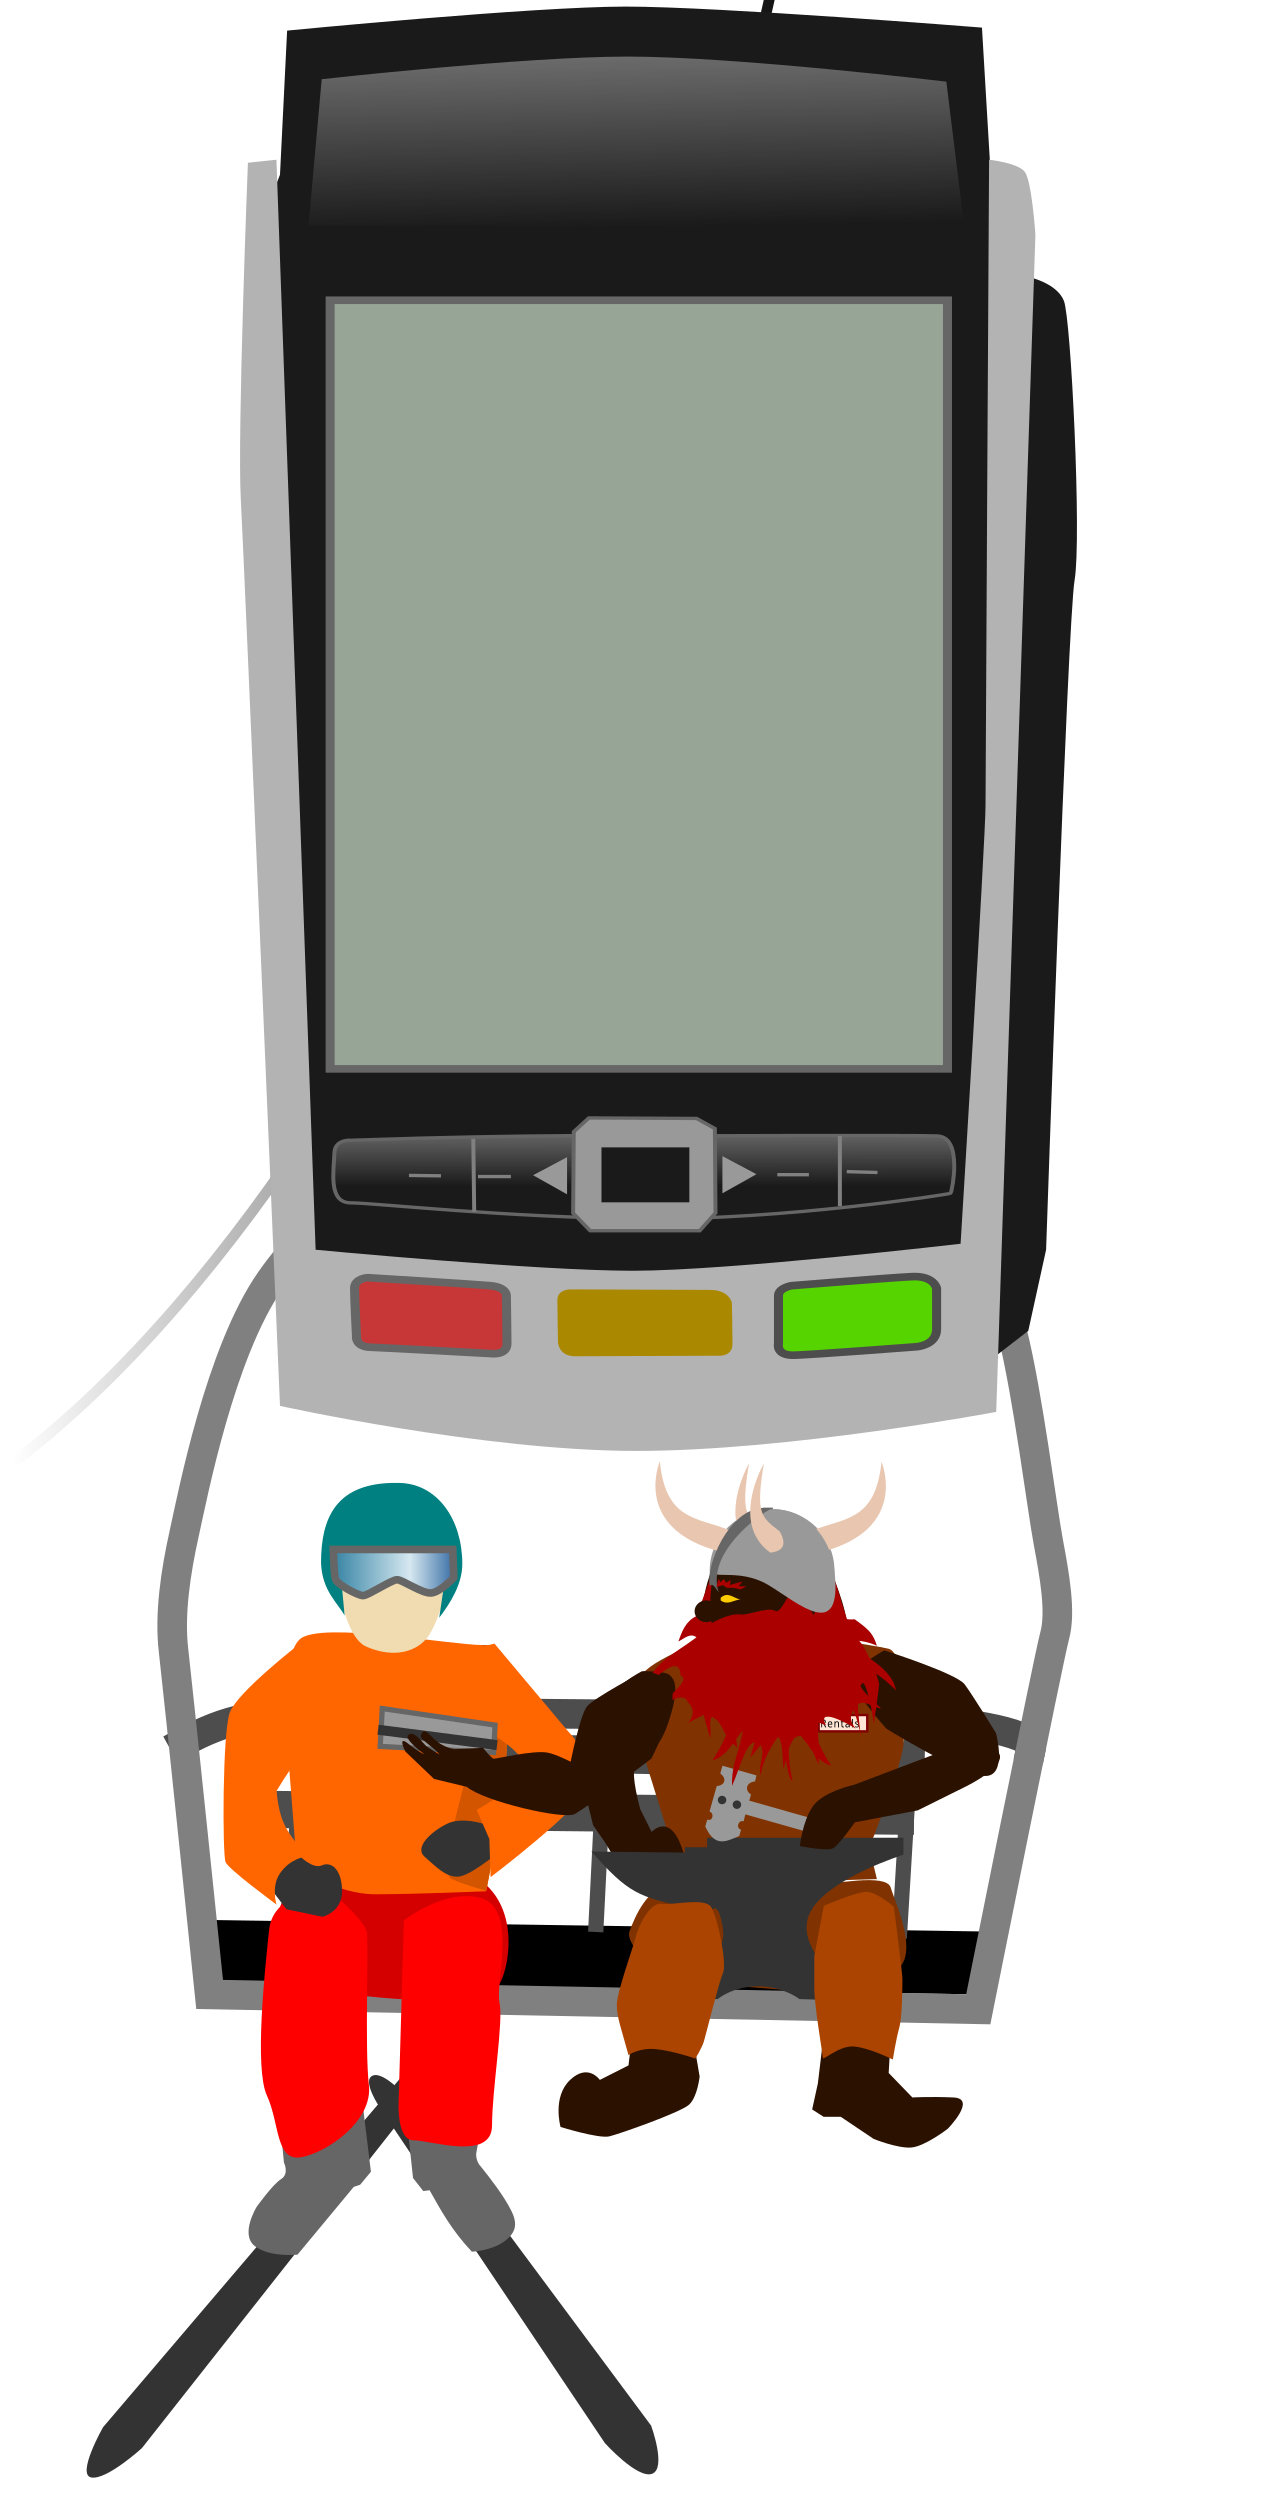
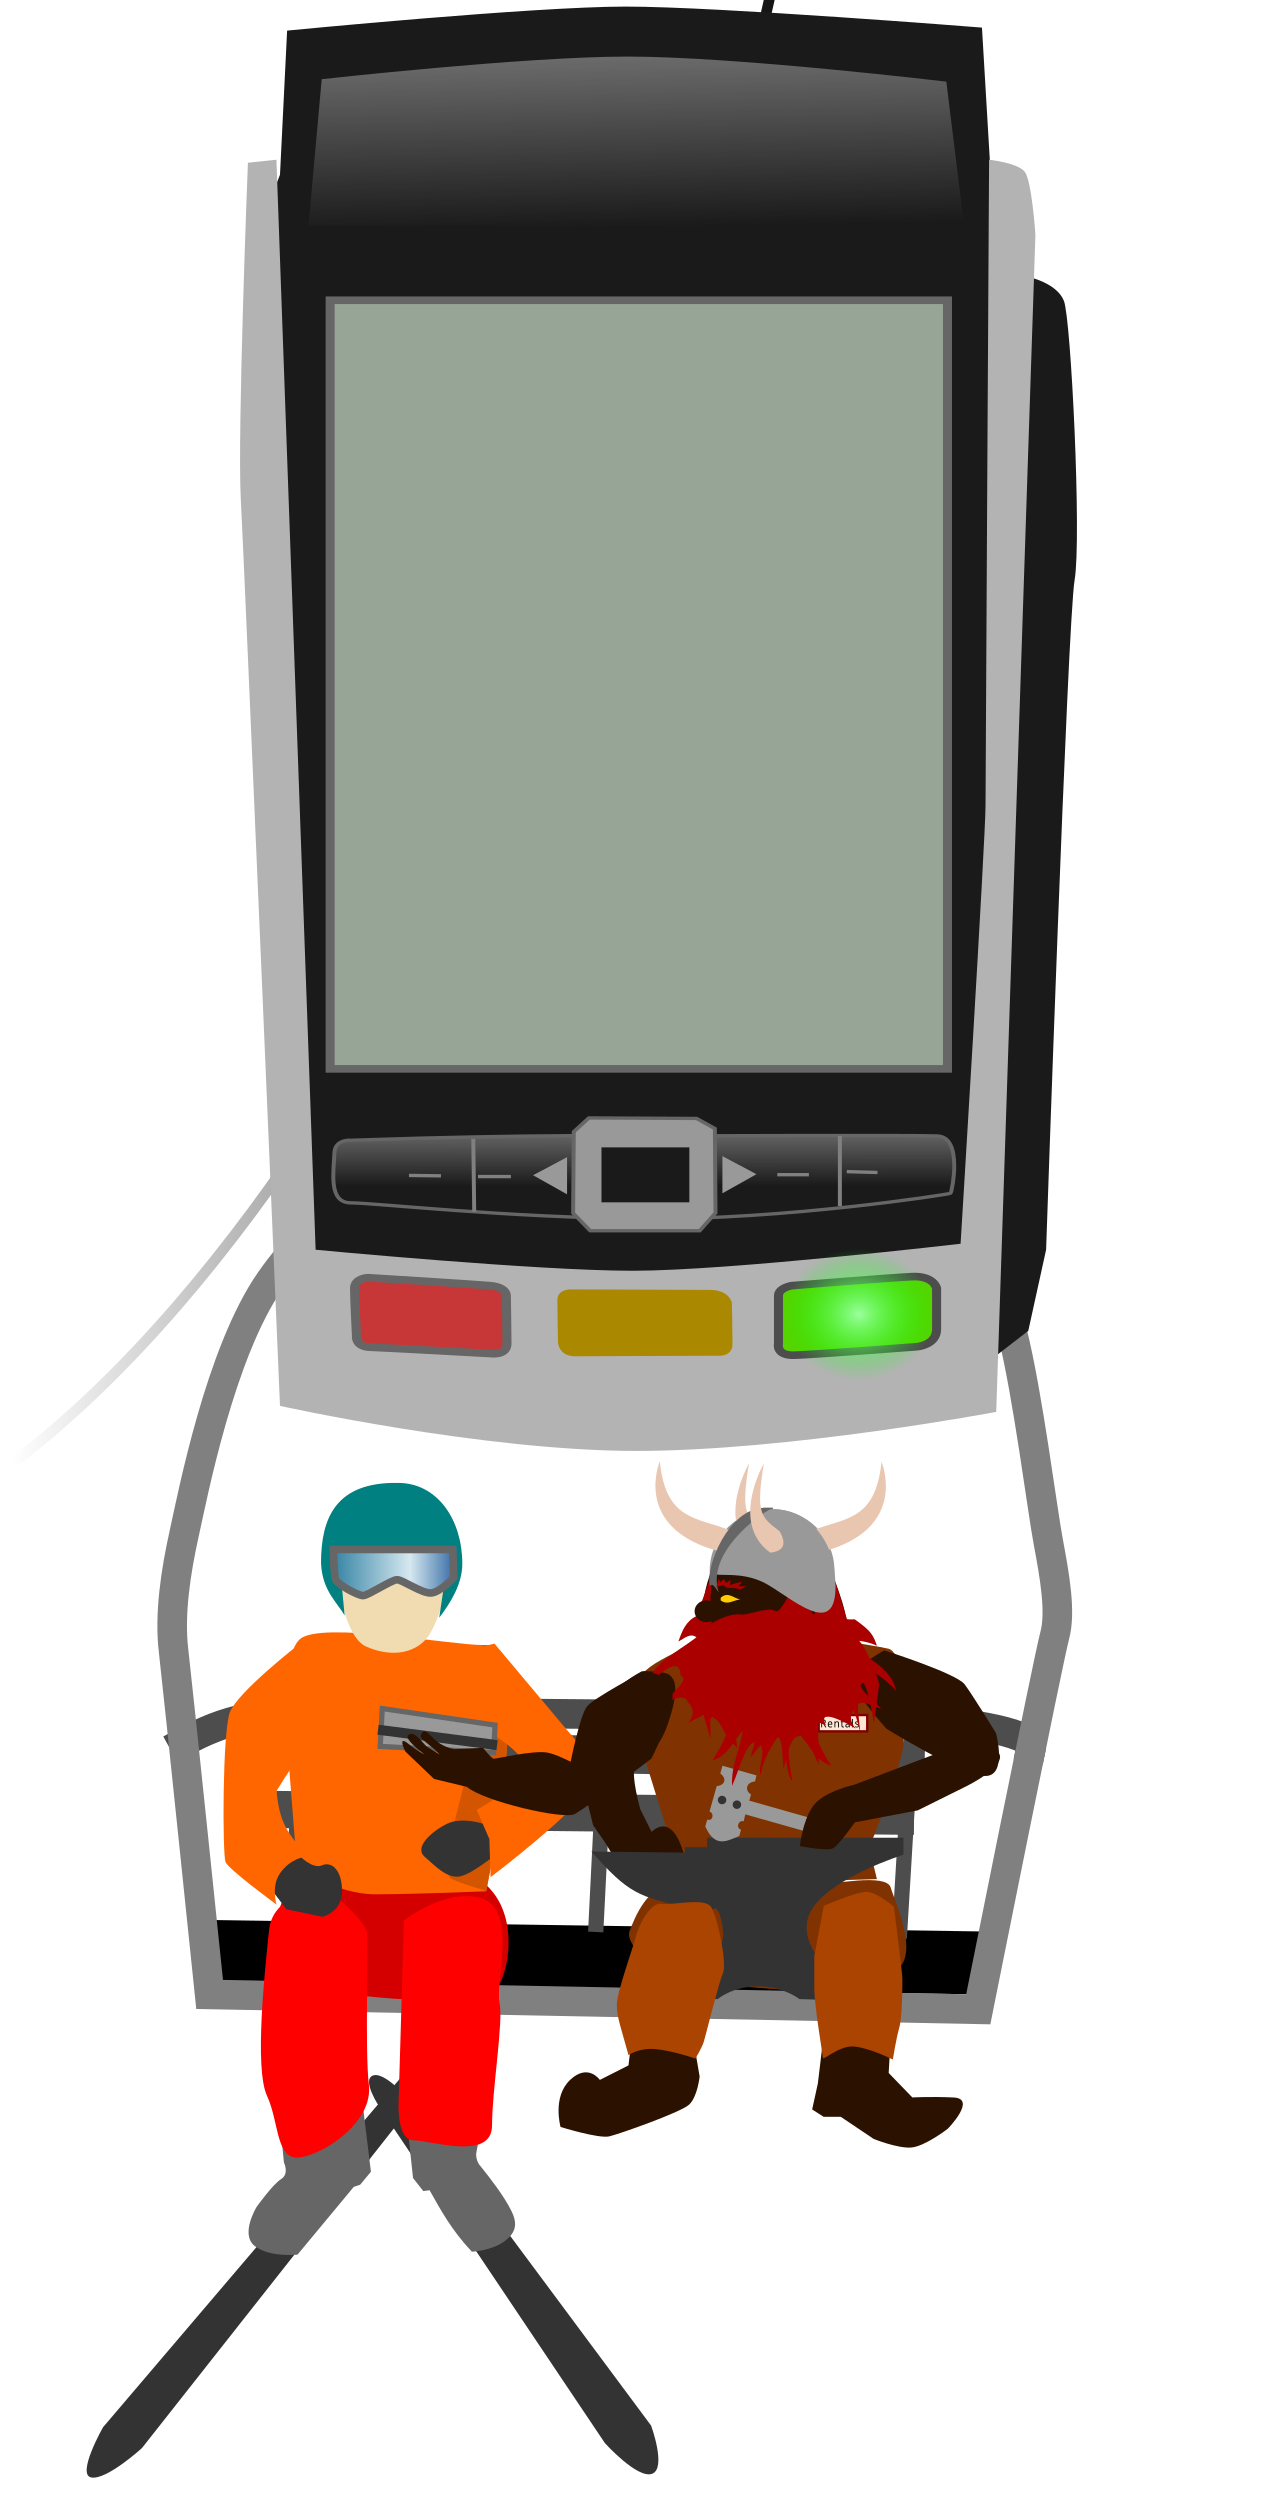
<svg xmlns="http://www.w3.org/2000/svg" xmlns:xlink="http://www.w3.org/1999/xlink" width="1020" height="1980" viewBox="0 0 269.875 523.875" version="1.1" id="svg1" xml:space="preserve">
  <defs id="defs1">
+     <linearGradient id="linearGradient104">
+       <stop style="stop-color:#9bff9d;stop-opacity:1;" offset="0" id="stop104" />
+       <stop style="stop-color:#07ff07;stop-opacity:0;" offset="1" id="stop105" />
+     </linearGradient>
    <linearGradient id="linearGradient72">
      <stop style="stop-color:#808080;stop-opacity:1;" offset="0" id="stop72" />
      <stop style="stop-color:#808080;stop-opacity:0;" offset="1" id="stop73" />
    </linearGradient>
    <linearGradient id="linearGradient70">
      <stop style="stop-color:#808080;stop-opacity:1;" offset="0" id="stop70" />
      <stop style="stop-color:#808080;stop-opacity:0;" offset="1" id="stop71" />
    </linearGradient>
    <linearGradient id="linearGradient63">
      <stop style="stop-color:#ffffff;stop-opacity:1;" offset="0" id="stop64" />
      <stop style="stop-color:#000000;stop-opacity:1;" offset="1" id="stop63" />
    </linearGradient>
    <linearGradient id="linearGradient19">
      <stop style="stop-color:#2c7ea0;stop-opacity:1;" offset="0" id="stop19" />
      <stop style="stop-color:#d6e8f0;stop-opacity:1;" offset="0.628" id="stop21" />
      <stop style="stop-color:#2c64a0;stop-opacity:1;" offset="1" id="stop20" />
    </linearGradient>
    <linearGradient xlink:href="#linearGradient19" id="linearGradient20" x1="75.378" y1="364.237" x2="102.258" y2="364.237" gradientUnits="userSpaceOnUse" gradientTransform="translate(-6.35,-39.15834)" />
    <linearGradient xlink:href="#linearGradient63" id="linearGradient64" x1="-21.543" y1="117.552" x2="175.928" y2="117.552" gradientUnits="userSpaceOnUse" gradientTransform="matrix(0.8784237,0,0,0.9442435,21.34024,-5.401191)" />
    <linearGradient xlink:href="#linearGradient70" id="linearGradient71" x1="132.245" y1="-3.564" x2="133.23" y2="41.82" gradientUnits="userSpaceOnUse" />
    <linearGradient xlink:href="#linearGradient72" id="linearGradient73" x1="122.198" y1="227.674" x2="122.209" y2="242.776" gradientUnits="userSpaceOnUse" />
+     <radialGradient xlink:href="#linearGradient104" id="radialGradient105" cx="168.736" cy="269.187" fx="168.736" fy="269.187" r="8.999" gradientTransform="matrix(1.479167,0,0,1.532774,-80.66521,-142.9713)" gradientUnits="userSpaceOnUse" />
  </defs>
  <g id="layer1">
    <g id="g1" style="display:inline">
      <path style="display:inline;fill:none;stroke:url(#linearGradient64);stroke-width:2.227;stroke-linecap:square;-inkscape-stroke:none" d="M 174.748,-94.806 C 167.985,38.126 94.564,235.537 3.915,305.604" id="path1" />
    </g>
    <g id="g10" transform="translate(0,4.44938)">
      <g id="g62">
        <path style="fill:#333333;fill-opacity:1;stroke:none;stroke-width:1.258;stroke-linecap:square;stroke-dasharray:none" d="M 21.593,504.176 84.847,429.913 c 0,0 4.904,-5.965 7.503,-5.533 2.599,0.432 -1.889,7.125 -1.889,7.125 l -60.709,77.031 c 0,0 -7.342,6.715 -10.591,6.176 -3.248,-0.539 2.432,-10.536 2.432,-10.536 z" id="path24" />
        <path style="fill:#666666;fill-opacity:1;stroke:none;stroke-width:1.6;stroke-linecap:square;stroke-dasharray:none" d="m 53.757,458.033 c 0,0 -3.494,5.721 -0.38,8.169 3.115,2.447 8.966,1.809 8.966,1.809 l 11.785,-14.2 1.335,-0.445 2.263,-2.721 -2.43,-19.948 -17.353,2.002 1.557,16.018 c 0,0 1.178,2.355 -0.602,3.467 -1.78,1.112 -5.141,5.849 -5.141,5.849 z" id="path26" />
      </g>
      <g id="g61" transform="rotate(-6.785259,92.12897,436.638)" style="display:inline">
        <path style="fill:#333333;fill-opacity:1;stroke:none;stroke-width:1.258;stroke-linecap:square;stroke-dasharray:none" d="m 118.142,511.099 -38.56,-75.457 c 0,0 -3.158,-6.135 -0.615,-6.773 2.543,-0.638 6.883,5.874 6.883,5.874 l 42.336,73.85 c 0,0 2.21,9.256 -0.969,10.053 -3.179,0.797 -9.075,-7.548 -9.075,-7.548 z" id="path25" />
        <path style="fill:#666666;fill-opacity:1;stroke:none;stroke-width:1.6;stroke-linecap:square;stroke-dasharray:none" d="m 84.897,440.874 -0.117,10.317 1.808,2.964 1.335,-0.009 c 1.847,4.434 3.576,8.831 7.269,13.826 0,0 3.978,0.309 6.892,-1.275 4.029,-2.191 3.081,-4.911 1.235,-8.87 -1.53,-3.282 -4.43,-7.785 -4.43,-7.785 0,0 -0.809,-1.406 -0.183,-2.98 0.626,-1.575 1.735,-7.494 1.735,-7.494 z" id="path27" />
      </g>
      <g id="g11" transform="translate(-6.35,-39.15834)">
        <path style="fill:none;stroke:#000000;stroke-width:13.2;stroke-linecap:square;stroke-dasharray:none" d="m 57.397,443.745 149.499,2.225" id="path10" />
        <path style="fill:none;stroke:#4d4d4d;stroke-width:6.2;stroke-linecap:square;stroke-dasharray:none" d="m 44.776,399.807 c 9.062,-5.005 16.181,-6.34 29.974,-6.34 13.793,0 113.459,0.89 122.358,1.335 8.899,0.445 25.993,2.754 25.319,6.058" id="path4" />
        <path style="fill:none;stroke:#808080;stroke-width:10.7;stroke-linecap:square;stroke-dasharray:none" d="m 144.47,114.23 -27.25,0.248 -13.336,36.7 c -2.624,12.474 -1.984,31.285 5.501,50.495 9.037,23.193 30.254,65.427 29.557,80.885" id="path2" />
        <path style="fill:none;stroke:#808080;stroke-width:6.2;stroke-linecap:square;stroke-dasharray:none" d="m 50.278,452.644 c 0,0 -6.674,-64.516 -7.564,-72.08 -0.89,-7.564 0.445,-16.463 2.225,-24.472 1.78,-8.009 7.512,-37.913 18.051,-53.036 10.538,-15.123 18.605,-14.911 34.315,-14.911 h 84.973 c 14.238,0 32.731,11.773 36.187,25.678 3.289,13.233 6.229,36.93 7.564,44.049 1.335,7.119 2.67,14.683 1.335,19.577 -1.335,4.894 -16.018,78.309 -16.018,78.309 z" id="path3" />
        <path style="fill:none;stroke:#4d4d4d;stroke-width:3.2;stroke-linecap:square;stroke-dasharray:none" d="m 67.186,436.626 3.115,-43.604" id="path5" />
        <path style="fill:none;stroke:#4d4d4d;stroke-width:3.2;stroke-linecap:square;stroke-dasharray:none" d="m 131.257,437.961 2.225,-44.494" id="path6" />
        <path style="fill:none;stroke:#4d4d4d;stroke-width:3.2;stroke-linecap:square;stroke-dasharray:none" d="m 194.883,439.296 2.67,-44.494" id="path7" />
        <path style="fill:none;stroke:#4d4d4d;stroke-width:7.8;stroke-linecap:square;stroke-dasharray:none" d="m 68.965,401.031 127.252,2.67" id="path8" />
        <path style="fill:none;stroke:#4d4d4d;stroke-width:7.8;stroke-linecap:square;stroke-dasharray:none" d="m 68.076,413.934 125.917,1.335" id="path9" />
      </g>
      <path style="fill:#d40000;stroke:none;stroke-width:13.2;stroke-linecap:square;stroke-dasharray:none" d="m 75.639,452.057 c 0,0 -13.348,-5.339 -11.568,-14.238 1.78,-8.899 6.229,-9.789 6.229,-9.789 0,0 31.636,-3.03 36.707,0.667 7.962,5.805 6.229,17.353 4.227,21.357 -3.559,7.119 -35.595,2.002 -35.595,2.002 z" id="path11" transform="translate(-6.35,-39.15834)" />
      <g id="g2">
        <path style="fill:#ff0000;stroke:none;stroke-width:13.2;stroke-linecap:square;stroke-dasharray:none" d="m 75.195,430.7 c 0,0 -11.568,0 -12.458,8.454 -0.89,8.454 -3.115,28.921 -0.445,34.705 2.67,5.784 1.78,13.793 7.119,12.903 5.339,-0.89 15.128,-7.564 14.238,-15.128 -0.89,-7.564 0,-29.366 -0.445,-32.036 -0.445,-2.67 -8.009,-8.899 -8.009,-8.899 z" id="path12" transform="translate(-6.35,-39.15834)" />
      </g>
      <g id="g13" transform="translate(-6.35,-39.15834)">
        <path style="fill:#ff0000;stroke:none;stroke-width:13.2;stroke-linecap:square;stroke-dasharray:none" d="m 90.99,437.152 -1.112,38.042 c 0,0 -0.445,8.009 3.115,8.009 3.56,0 16.463,4.449 16.463,-3.115 0,-7.564 2.447,-21.802 1.557,-25.806 -0.89,-4.004 3.782,-19.577 -3.782,-21.802 -7.564,-2.225 -16.24,4.672 -16.24,4.672 z" id="path13" />
      </g>
      <g id="g21" transform="translate(-6.35,-39.15834)">
        <path style="fill:#ff6600;stroke:none;stroke-width:13.2;stroke-linecap:square;stroke-dasharray:none" d="m 68.587,425.994 c 0,0 8.18,5.663 16.36,5.663 8.18,0 23.282,-0.629 23.282,-0.629 0,0 4.405,-22.023 4.405,-32.72 0,-10.697 1.888,-18.877 -5.034,-18.877 -6.922,0 -33.979,-5.034 -38.383,-1.258 -4.405,3.775 -2.517,23.911 -2.517,23.911 z" id="path14" />
        <path id="path16" style="fill:#d45500;stroke:none;stroke-width:13.2;stroke-linecap:square;stroke-dasharray:none" d="m 109.2,385.036 c -3.043,3.591 -2.173,4.054 -2.415,7.844 -0.667,10.456 -9.566,33.815 -5.784,35.595 1.551,0.73 4.408,1.642 7.244,2.47 0.05,-0.25 4.388,-22.002 4.388,-32.638 0,-10.697 1.888,-18.877 -5.034,-18.877 -0.779,0 2.829,5.714 1.601,5.606 z" />
        <path style="fill:#333333;fill-opacity:1;stroke:none;stroke-width:1.6;stroke-linecap:square;stroke-dasharray:none" d="m 107.6,416.87 c 0,0 -4.549,-1.475 -7.551,0 -3.537,1.738 -6.922,5.034 -4.719,6.922 2.202,1.888 4.719,4.719 7.551,4.09 2.832,-0.629 9.124,-5.978 9.124,-5.978 z" id="path22" />
        <path style="fill:#333333;fill-opacity:1;stroke:none;stroke-width:1.6;stroke-linecap:square;stroke-dasharray:none" d="m 62.294,429.454 4.09,5.349 7.551,1.573 c 0,0 4.09,-0.944 4.09,-5.348 0,-4.405 -2.124,-6.371 -4.247,-5.427 -1.929,0.857 -4.798,-2.124 -4.798,-2.124 l -4.798,-1.258 z" id="path23" />
        <path style="fill:#ff6600;stroke:none;stroke-width:13.2;stroke-linecap:square;stroke-dasharray:none" d="m 109.97,379.131 15.439,18.401 c 0,0 6.292,6.292 4.405,11.326 -1.888,5.034 -20.663,19.208 -20.663,19.208 l -0.254,-7.989 -2.657,-6.108 c 0,0 9.731,-5.11 9.731,-9.515 0,-4.405 -19.596,-13.551 -19.596,-13.551 1.845,-9.079 -0.165,-8.558 13.596,-11.771 z" id="path15" />
        <path style="fill:#ff6600;stroke:none;stroke-width:13.2;stroke-linecap:square;stroke-dasharray:none" d="m 68.965,379.31 c 0,0 -12.903,10.011 -14.46,14.238 -1.557,4.227 -1.557,29.811 -0.89,31.368 0.667,1.557 10.679,8.899 10.679,8.899 0,0 -1.151,-3.716 0.667,-6.452 2.164,-3.257 5.339,-3.56 5.339,-3.56 -2.901,-4.991 -5.227,-5.619 -6.007,-13.793 4.183,-7.065 6.819,-8.933 7.786,-14.016 l 8.009,-9.789 -2.225,-8.454 z" id="path17" />
      </g>
      <path style="fill:#f1dcb1;fill-opacity:1;stroke:none;stroke-width:1.645;stroke-linecap:square;stroke-dasharray:none" d="m 70.625,326.358 c 0,0 1.532,12.236 6.118,14.238 6.093,2.66 10.761,0.857 12.886,-2.002 2.811,-3.782 5.468,-15.35 5.468,-15.35 l -24.236,-0.89 z" id="path21" />
      <path id="path18" style="display:inline;fill:#008080;stroke:none;stroke-width:12.556;stroke-linecap:square;stroke-dasharray:none" d="m 83.409,306.293 c -13.07,-0.223 -16.138,7.384 -16.138,16.767 0.226,5.866 3.463,8.329 4.947,11.034 l -1.335,-14.273 h 23.343 l -2.191,14.717 c 2.399,-3.104 4.838,-7.107 4.842,-11.256 1.2e-4,-9.383 -5.293,-16.99 -13.468,-16.99 z" />
      <path style="fill:url(#linearGradient20);stroke:#666666;stroke-width:1.6;stroke-linecap:square;stroke-dasharray:none" d="m 69.846,320.24 h 25.028 l 0.222,5.895 c 0,0 -2.892,3.115 -4.783,3.226 -1.891,0.111 -6.007,-2.781 -7.119,-2.781 -1.112,0 -6.118,3.337 -7.119,3.337 -1.001,0 -5.45,-2.336 -5.784,-3.448 -0.334,-1.112 -0.445,-6.229 -0.445,-6.229 z" id="path19" />
      <path style="fill:#803300;fill-opacity:1;stroke:none;stroke-width:1.6;stroke-linecap:square;stroke-dasharray:none" d="m 138.376,409.565 c 0,0 -7.564,-6.452 -6.452,-9.344 1.112,-2.892 3.782,-9.789 9.566,-10.011 5.784,-0.222 24.027,0.667 28.476,0.445 4.449,-0.222 15.795,-2.67 16.685,0.445 0.89,3.115 6.897,15.573 0,17.798 -6.897,2.225 -14.683,4.227 -14.683,4.227 l -34.038,-2.67 z" id="path29" />
      <path style="display:inline;fill:#803300;fill-opacity:1;stroke:none;stroke-width:1.6;stroke-linecap:square;stroke-dasharray:none" d="m 141.713,385.316 -9.121,-29.366 c 0,0 0,-6.674 2.225,-9.789 2.225,-3.115 16.908,-9.121 21.579,-9.121 4.672,0 26.251,3.115 29.811,4.004 3.56,0.89 3.143,15.589 3.143,19.593 0,4.004 -7.195,22.123 -7.195,22.123 l 1.605,6.56 -29.811,0.89 z" id="path34" />
      <g id="g5">
        <path style="font-variation-settings:normal;opacity:1;vector-effect:none;fill:#2b1100;fill-opacity:1;stroke:none;stroke-width:1.6;stroke-linecap:square;stroke-linejoin:miter;stroke-miterlimit:4;stroke-dasharray:none;stroke-dashoffset:0;stroke-opacity:1;-inkscape-stroke:none;stop-color:#000000;stop-opacity:1" d="m 185.28,341.383 c 0,0 15.128,4.801 16.864,7.125 1.736,2.324 6.566,10.217 6.566,10.217 0,0 2.527,9.314 -2.495,8.977 -5.023,-0.338 -20.462,-9.889 -20.462,-9.889 0,0 -8.22,-9.066 -7.13,-11.2 1.089,-2.134 6.658,-5.228 6.658,-5.228 z" id="path42" />
      </g>
      <path style="font-variation-settings:normal;display:inline;opacity:1;vector-effect:none;fill:#2b1100;fill-opacity:1;stroke:none;stroke-width:1.6;stroke-linecap:square;stroke-linejoin:miter;stroke-miterlimit:4;stroke-dasharray:none;stroke-dashoffset:0;stroke-opacity:1;-inkscape-stroke:none;stop-color:#000000;stop-opacity:1" d="m 134.499,345.766 c -3.172,1.677 -5.851,3.885 -10.697,8.337 -3.066,3.327 -3.309,11.845 -2.202,14.315 0.964,2.154 2.674,9.596 2.674,9.596 l 2.517,3.618 1.416,2.36 5.978,2.045 c 0,0 9.929,1.025 9.124,-1.888 -2.588,-9.367 -6.764,-4.719 -6.764,-4.719 l -2.36,-4.719 c 0,0 -2.045,-7.079 -1.101,-9.281 1.059,-2.471 4.405,-1.573 6.764,-8.337 2.687,-7.704 1.573,-9.596 0.472,-10.54 -1.101,-0.944 -5.82,-0.787 -5.82,-0.787 z" id="path56" />
      <path style="display:inline;fill:#333333;fill-opacity:1;stroke:none;stroke-width:1.6;stroke-linecap:square;stroke-dasharray:none" d="m 123.915,383.536 19.577,0.222 v -1.112 h 4.672 v -2.002 h 41.157 v 3.559 c 0,0 -14.905,4.672 -19.132,11.346 -4.227,6.674 4.449,13.793 4.449,13.793 v 5.339 l -7.119,-0.222 c 0,0 -3.337,-2.67 -8.676,-2.67 -5.339,0 -8.454,2.67 -8.454,2.67 h -8.231 v -4.894 c 0,0 10.234,-2.892 9.344,-9.566 -0.89,-6.674 -2.447,-4.004 -2.447,-4.004 h -4.894 v -0.667 c -10.51,-2.384 -12.413,-2.974 -20.245,-11.791 z" id="path28" />
      <g id="g96">
        <path style="fill:#2b1100;fill-opacity:1;stroke:none;stroke-width:1.436;stroke-linecap:square;stroke-dasharray:none" d="m 132.592,420.829 -0.89,7.524 -6.007,3.045 c 0,0 -2.447,-3.583 -6.229,0 -3.782,3.583 -2.002,9.853 -2.002,9.853 0,0 8.009,2.508 10.234,1.971 2.225,-0.537 14.905,-5.016 16.685,-6.628 1.78,-1.612 2.225,-5.912 2.225,-5.912 l -1.78,-10.39 -7.564,-3.045 z" id="path32" />
        <path style="fill:#aa4400;fill-opacity:1;stroke:none;stroke-width:1.436;stroke-linecap:square;stroke-dasharray:none" d="m 131.702,426.203 c -1.557,-5.732 -2.447,-7.882 -2.447,-10.569 0,-2.687 3.56,-12.361 4.004,-14.331 0.445,-1.971 2.892,-7.166 5.339,-6.807 2.447,0.358 9.121,-1.433 10.456,0.717 1.335,2.15 3.337,11.823 2.447,13.794 -0.89,1.971 -3.559,12.898 -4.004,14.331 -0.445,1.433 -1.78,3.583 -1.78,3.583 0,0 -4.672,-1.612 -8.231,-1.971 -3.56,-0.358 -5.784,1.254 -5.784,1.254 z" id="path30" />
      </g>
      <g id="g95">
        <path style="fill:#2b1100;fill-opacity:1;stroke:none;stroke-width:1.645;stroke-linecap:square;stroke-dasharray:none" d="m 172.821,420.105 -1.436,12.021 -1.197,5.464 2.393,1.53 h 3.59 l 6.908,4.643 c 0,0 4.993,2.02 7.865,1.802 2.872,-0.219 7.659,-3.934 7.659,-3.934 0,0 6.223,-6.339 1.197,-6.557 -5.026,-0.219 -8.616,0 -8.616,0 l -4.961,-5.133 0.479,-8.306 -2.633,-5.246 h -11.009 z" id="path33" />
        <path style="fill:#aa4400;fill-opacity:1;stroke:none;stroke-width:1.499;stroke-linecap:square;stroke-dasharray:none" d="m 172.636,394.918 -2.002,10.54 v 6.636 c 0,3.904 1.78,13.858 1.78,14.639 0,0.781 3.337,-2.537 6.452,-2.342 3.115,0.195 8.231,2.733 8.231,2.733 0,0 0.667,-4.294 1.335,-6.636 0.667,-2.342 0.667,-9.369 0.667,-10.345 0,-0.976 -1.78,-15.03 -1.78,-15.03 0,0 -3.56,-3.123 -5.784,-3.123 -2.225,0 -8.899,2.928 -8.899,2.928 z" id="path31" />
      </g>
      <g id="g59" transform="rotate(-2.70596,261.3714,384.2296)" style="display:inline">
        <path id="rect58" style="opacity:1;vector-effect:none;fill:#999999;stroke-width:1.6;stroke-linecap:square" d="m 152.395,360.396 -0.533,1.591 c 1.324,1.107 0.956,2.521 -0.871,2.603 l -1.756,5.246 c 1.079,0.5 0.545,2.161 -0.559,1.67 l -0.476,1.422 c 1.861,4.782 4.481,3.188 7.011,2.347 l 0.439,-1.312 c -1.199,-0.459 -0.35,-2.173 0.621,-1.72 l 0.438,-1.443 17.304,5.792 0.949,-2.834 -17.304,-5.792 0.437,-1.305 c -1.279,-0.74 -1.027,-2.585 0.975,-2.669 l 0.336,-1.248 z" />
        <g id="g4">
          <circle style="font-variation-settings:normal;opacity:1;vector-effect:none;fill:#333333;fill-opacity:1;stroke:none;stroke-width:1.6;stroke-linecap:square;stroke-linejoin:miter;stroke-miterlimit:4;stroke-dasharray:none;stroke-dashoffset:0;stroke-opacity:1;-inkscape-stroke:none" id="path59" cx="151.307" cy="372.747" r="0.89" transform="rotate(2.70596,261.3712,384.2298)" />
          <circle style="font-variation-settings:normal;opacity:1;vector-effect:none;fill:#333333;fill-opacity:1;stroke:none;stroke-width:1.6;stroke-linecap:square;stroke-linejoin:miter;stroke-miterlimit:4;stroke-dasharray:none;stroke-dashoffset:0;stroke-opacity:1;-inkscape-stroke:none" id="circle59" cx="154.421" cy="373.72" r="0.89" transform="rotate(2.70596,261.3712,384.2298)" />
        </g>
        <path style="font-variation-settings:normal;opacity:1;vector-effect:none;fill:#2b1100;fill-opacity:1;stroke:none;stroke-width:1.6;stroke-linecap:square;stroke-linejoin:miter;stroke-miterlimit:4;stroke-dasharray:none;stroke-dashoffset:0;stroke-opacity:1;-inkscape-stroke:none;stop-color:#000000;stop-opacity:1" d="m 201.328,358.662 -21.575,7.018 c 0,0 -6.636,1.094 -8.916,4.185 -2.28,3.091 -3.034,8.107 -3.034,8.107 0,0 5.63,1.399 6.904,0.801 1.274,-0.598 4.851,-5.23 4.851,-5.23 l 13.265,-1.874 10.182,-4.468 c 0,0 10.496,-4.46 6.792,-7.385 -3.704,-2.924 -8.469,-1.154 -8.469,-1.154 z" id="path43" />
      </g>
      <g id="g3">
        <rect style="font-variation-settings:normal;display:inline;opacity:1;fill:#ffe6d5;fill-opacity:1;stroke:#800000;stroke-width:0.505;stroke-linecap:square;stroke-linejoin:miter;stroke-miterlimit:4;stroke-dasharray:none;stroke-dashoffset:0;stroke-opacity:1" id="rect94" width="10.185" height="3.425" x="171.549" y="354.935" />
        <text xml:space="preserve" style="font-style:normal;font-variant:normal;font-weight:normal;font-stretch:normal;font-size:2.204px;line-height:0;font-family:'Corsiva Hebrew';-inkscape-font-specification:'Corsiva Hebrew';letter-spacing:0.177px;display:inline;opacity:1;fill:#000000;fill-opacity:1;stroke:none;stroke-width:0.083;stroke-linecap:square;stroke-linejoin:miter;stroke-miterlimit:4;stroke-dasharray:none;stroke-dashoffset:0;stroke-opacity:1" x="182.122" y="337.436" id="text94" transform="scale(0.9438008,1.059546)">
          <tspan id="tspan94" style="font-style:normal;font-variant:normal;font-weight:normal;font-stretch:normal;font-family:'Corsiva Hebrew';-inkscape-font-specification:'Corsiva Hebrew';letter-spacing:0.177px;fill:#000000;stroke:none;stroke-width:0.083" x="182.122" y="337.436">Rentals</tspan>
        </text>
      </g>
      <g id="g63" style="display:inline">
        <path style="fill:#2b1100;fill-opacity:1;stroke:none;stroke-width:1.6;stroke-linecap:square;stroke-dasharray:none" d="m 161.735,317.241 c 0,0 -2.67,-2.225 -8.454,1.78 -5.784,4.004 -6.674,15.573 -5.784,17.13 0.89,1.557 2.225,9.789 8.454,10.679 6.229,0.89 13.571,0.667 15.795,-1.557 2.225,-2.225 5.784,-7.341 5.562,-10.456 -0.222,-3.115 -4.449,-14.238 -6.007,-15.128 -1.557,-0.89 -9.566,-2.447 -9.566,-2.447 z" id="path35" />
        <path style="fill:#aa0000;fill-opacity:1;stroke:none;stroke-width:1.6;stroke-linecap:square;stroke-dasharray:none" d="m 149.61,324.191 3.893,9.566 c 0,0 3.115,1.112 4.227,0.667 1.112,-0.445 2.225,2.447 3.56,1.557 1.335,-0.89 4.672,-2.67 6.007,-2.447 1.335,0.222 6.229,-8.12 7.119,-7.675 0.89,0.445 3.115,11.457 5.117,13.014 2.002,1.557 4.672,8.676 4.672,9.566 0,0.89 -1.112,8.454 -1.112,8.454 -0.222,-2.521 -1.409,-8.231 -2.225,-8.676 -2.421,1.287 -0.189,10.786 -0.222,14.46 0.147,-7.393 -5.173,-17.192 -8.009,-14.46 -2.144,8.13 -0.811,10.579 -1.112,17.13 -1.792,-3.918 -2.511,-7.339 -5.117,-5.562 -1.489,2.151 -1.525,4.301 -2.225,6.452 -0.321,-2.635 0.109,-5.42 -1.557,-7.786 -2.017,0.592 -3.587,3.424 -5.339,5.339 0.328,-2.135 1.828,-3.684 0,-6.897 -3.102,1.641 -3.928,6.355 -8.009,7.564 1.715,-2.497 6.429,-11.195 1.112,-8.454 2.076,-4.01 -4.524,-0.428 -6.229,0.667 1.335,-1.631 1.335,-3.115 0,-4.449 -1.02,-2.204 -3.527,0.05 -5.339,0.222 2.15,-2.224 5.785,-4.944 3.782,-5.784 -0.084,-4.425 -4.514,-0.32 -6.897,2.002 0.883,-4.555 5.99,-6.771 10.234,-10.011 -1.261,-0.991 -2.521,0.208 -3.782,0.89 0.739,-2.197 1.586,-4.308 3.782,-5.339 z" id="path36" />
        <path style="fill:#ffcc00;fill-opacity:1;stroke:none;stroke-width:1.6;stroke-linecap:square;stroke-dasharray:none" d="m 155.374,330.956 c 1.366,-0.161 2.562,-1.768 4.116,-0.334 v 0.556 c -1.46,1.075 -2.748,-0.088 -4.116,-0.222 z" id="path37" />
        <path style="fill:#ffcc00;fill-opacity:1;stroke:none;stroke-width:1.6;stroke-linecap:square;stroke-dasharray:none" d="m 167.261,330.813 c -1.366,-0.161 -2.562,-1.768 -4.116,-0.334 v 0.556 c 1.46,1.075 2.748,-0.088 4.116,-0.222 z" id="path38" />
        <ellipse style="fill:#2b1100;fill-opacity:1;stroke:none;stroke-width:1.6;stroke-linecap:square;stroke-dasharray:none" id="path39" cx="160.908" cy="333.857" rx="2.458" ry="2.281" />
        <path id="path40" style="fill:#999999;stroke-width:1.6;stroke-linecap:square" d="m 174.861,324.693 c 0,7.126 -6.63,0.779 -13.849,0.779 -7.218,0 -12.291,6.348 -12.291,-0.779 0,-7.126 5.852,-12.903 13.07,-12.903 7.218,0 13.07,5.777 13.07,12.903 z" />
        <path style="font-variation-settings:normal;opacity:1;vector-effect:none;fill:#e9c6af;fill-opacity:1;stroke:none;stroke-width:1.6;stroke-linecap:square;stroke-linejoin:miter;stroke-miterlimit:4;stroke-dasharray:none;stroke-dashoffset:0;stroke-opacity:1;-inkscape-stroke:none" d="m 150.945,320.689 c -18.687,-4.783 -12.681,-18.91 -12.681,-18.91 1.272,12.586 7.834,11.634 14.683,14.46 0.371,1.928 -0.297,3.411 -2.002,4.449 z" id="path57" />
        <path id="rect41" style="fill:#666666;stroke-width:1.6;stroke-linecap:square" d="m 159.955,311.512 h 2.002 c -0.059,4.783 -0.73,14.294 0,19.077 -0.63,-0.816 -1.261,-0.816 -1.891,0 -0.621,-4.783 -0.148,-14.294 -0.111,-19.077 z" />
        <path style="font-variation-settings:normal;opacity:1;vector-effect:none;fill:#e9c6af;fill-opacity:1;stroke:none;stroke-width:1.6;stroke-linecap:square;stroke-linejoin:miter;stroke-miterlimit:4;stroke-dasharray:none;stroke-dashoffset:0;stroke-opacity:1;-inkscape-stroke:none" d="m 172.038,320.8 c 18.687,-4.783 12.681,-18.91 12.681,-18.91 -1.272,12.586 -7.834,11.634 -14.683,14.46 -0.371,1.928 0.297,3.411 2.002,4.449 z" id="path58" />
        <path style="font-variation-settings:normal;opacity:1;vector-effect:none;fill:#aa0000;fill-opacity:1;stroke:none;stroke-width:1.6;stroke-linecap:square;stroke-linejoin:miter;stroke-miterlimit:4;stroke-dasharray:none;stroke-dashoffset:0;stroke-opacity:1;-inkscape-stroke:none;stop-color:#000000;stop-opacity:1" d="m 154.004,329.81 -0.612,-1.446 1.112,0.556 0.167,-0.834 0.556,0.278 0.945,-0.278 v 0.612 l 1.335,-1.502 v 1.224 l 1.057,-0.723 0.556,1.001 -0.89,0.556 -1.224,-0.278 -1.335,0.779 z" id="path60" />
        <path style="font-variation-settings:normal;opacity:1;vector-effect:none;fill:#aa0000;fill-opacity:1;stroke:none;stroke-width:1.6;stroke-linecap:square;stroke-linejoin:miter;stroke-miterlimit:4;stroke-dasharray:none;stroke-dashoffset:0;stroke-opacity:1;-inkscape-stroke:none" d="m 162.792,329.116 0.445,-1.724 0.445,0.723 0.667,-0.667 0.501,0.779 0.945,-0.612 -0.167,1.057 2.614,-0.723 -0.779,1.001 h 1.669 l -1.279,0.667 -1.502,-0.334 h -1.335 l -0.834,-0.556 z" id="path61" />
      </g>
      <g id="g91" style="display:inline">
        <path style="fill:#2b1100;fill-opacity:1;stroke:none;stroke-width:1.6;stroke-linecap:square;stroke-dasharray:none" d="m 161.735,317.241 c 0,0 -2.67,-2.225 -8.454,1.78 -5.784,4.004 -4.561,17.13 -3.671,18.687 0.89,1.557 0.445,4.783 6.674,5.673 6.229,0.89 9.566,1.001 11.791,-1.224 2.225,-2.225 6.674,-6.452 6.452,-9.566 -0.222,-3.115 -1.669,-12.013 -3.226,-12.903 -1.557,-0.89 -9.566,-2.447 -9.566,-2.447 z" id="path82" />
        <path style="fill:#aa0000;fill-opacity:1;stroke:none;stroke-width:1.6;stroke-linecap:square;stroke-dasharray:none" d="m 173.859,325.304 -3.337,8.676 c 0,0 -2.892,-4.672 -4.004,-5.117 -1.112,-0.445 -2.781,5.117 -4.116,4.227 -1.335,-0.89 -5.667,0.961 -7.008,0.779 -2.447,-0.334 -5.339,1.335 -6.229,1.78 -0.89,0.445 -1.359,3.329 -1.996,5.784 -0.779,3.003 -0.556,9.01 -0.556,9.9 0,0.89 2.225,8.565 2.225,8.565 0.222,-2.521 -0.371,-4.116 0.445,-4.561 2.421,1.287 1.524,3.111 5.228,6.452 -0.814,-5.835 -2.172,-12.965 0.664,-10.234 2.144,8.13 -2.081,11.691 -1.78,18.242 1.792,-3.918 3.178,-10.676 5.784,-8.899 1.489,2.151 -0.477,4.524 0.222,6.674 0.321,-2.635 1.893,-5.643 3.559,-8.009 2.017,0.592 1.359,7.429 3.111,9.344 -0.328,-2.135 -1.716,-7.688 0.111,-10.901 3.102,1.641 3.928,6.355 8.009,7.564 -1.715,-2.497 -6.429,-11.195 -1.112,-8.454 -2.076,-4.01 4.524,-0.428 6.229,0.667 -1.335,-1.631 -1.335,-3.115 0,-4.449 1.02,-2.204 3.527,0.05 5.339,0.222 -2.15,-2.224 -5.785,-4.944 -3.782,-5.784 0.084,-4.425 4.514,-0.32 6.897,2.002 -0.883,-4.555 -5.99,-6.771 -10.234,-10.011 1.261,-0.991 4.968,-0.014 6.229,0.667 -0.739,-2.197 -1.141,-3.084 -4.672,-5.562 -6.167,0.581 -4.449,-5.836 -5.228,-9.566 z" id="path83" />
        <path style="fill:#ffcc00;fill-opacity:1;stroke:none;stroke-width:1.6;stroke-linecap:square;stroke-dasharray:none" d="m 155.136,330.701 c -1.366,-0.161 -2.562,-1.768 -4.116,-0.334 v 0.556 c 1.46,1.075 2.748,-0.088 4.116,-0.222 z" id="path85" />
        <ellipse style="fill:#2b1100;fill-opacity:1;stroke:none;stroke-width:1.6;stroke-linecap:square;stroke-dasharray:none" id="ellipse85" cx="148.005" cy="333.189" rx="2.458" ry="2.281" />
        <path style="font-variation-settings:normal;display:inline;opacity:1;vector-effect:none;fill:#e9c6af;fill-opacity:1;stroke:none;stroke-width:1.6;stroke-linecap:square;stroke-linejoin:miter;stroke-miterlimit:4;stroke-dasharray:none;stroke-dashoffset:0;stroke-opacity:1;-inkscape-stroke:none" d="m 158.287,320.911 c -8.565,-6.229 -1.335,-18.687 -1.335,-18.687 -1.731,10.584 -0.62,11.189 3.337,14.238 1.321,2.403 1.107,4.113 -2.002,4.449 z" id="path92" />
        <path id="path86" style="fill:#999999;stroke-width:1.6;stroke-linecap:square" d="m 174.861,324.693 c 1.78,15.358 -7.652,6.706 -13.849,3.003 -6.329,-3.782 -12.541,-0.743 -11.513,-3.337 2.954,-7.454 5.073,-12.569 12.291,-12.569 7.218,0 12.25,5.824 13.07,12.903 z" />
        <path id="path88" style="fill:#666666;stroke-width:1.6;stroke-linecap:square" d="m 159.955,311.512 h 2.002 c -3.324,1.566 -14.032,9.7 -11.346,17.742 -0.63,-0.816 -1.261,-2.151 -1.891,-1.335 -0.876,-4.447 4.041,-16.137 11.235,-16.407 z" />
        <path style="font-variation-settings:normal;display:inline;opacity:1;vector-effect:none;fill:#e9c6af;fill-opacity:1;stroke:none;stroke-width:1.6;stroke-linecap:square;stroke-linejoin:miter;stroke-miterlimit:4;stroke-dasharray:none;stroke-dashoffset:0;stroke-opacity:1;-inkscape-stroke:none" d="m 161.401,320.911 c -8.565,-6.229 -1.335,-18.687 -1.335,-18.687 -1.731,10.584 -0.62,11.189 3.337,14.238 1.321,2.403 1.107,4.113 -2.002,4.449 z" id="path87" />
        <path style="font-variation-settings:normal;opacity:1;vector-effect:none;fill:#aa0000;fill-opacity:1;stroke:none;stroke-width:1.6;stroke-linecap:square;stroke-linejoin:miter;stroke-miterlimit:4;stroke-dasharray:none;stroke-dashoffset:0;stroke-opacity:1;-inkscape-stroke:none" d="m 150.111,328.115 0.445,-1.724 0.445,0.723 0.667,-0.667 0.501,0.779 0.945,-0.612 -0.167,1.057 2.614,-0.723 -0.779,1.001 h 1.669 l -1.279,0.667 -1.502,-0.334 h -1.335 l -0.834,-0.556 z" id="path91" />
      </g>
      <g id="g94" style="display:inline">
        <path id="rect93" style="opacity:1;fill:#999999;stroke:#666666;stroke-width:1.1;stroke-linecap:square" d="m 80.102,353.577 23.641,3.47 -0.307,5.734 -23.759,-1.271 z" />
        <path style="font-variation-settings:normal;opacity:1;fill:#333333;fill-opacity:1;stroke:#333333;stroke-width:2.1;stroke-linecap:square;stroke-linejoin:miter;stroke-miterlimit:4;stroke-dasharray:none;stroke-dashoffset:0;stroke-opacity:1" d="m 80.269,358.151 22.842,2.955 v 0" id="path94" />
        <path style="font-variation-settings:normal;opacity:1;vector-effect:none;fill:#2b1100;fill-opacity:1;stroke:none;stroke-width:1.6;stroke-linecap:square;stroke-linejoin:miter;stroke-miterlimit:4;stroke-dasharray:none;stroke-dashoffset:0;stroke-opacity:1;-inkscape-stroke:none;stop-color:#000000;stop-opacity:1" d="m 134.971,345.766 c 0,0 5.978,0.315 5.978,5.034 0,4.719 -4.459,13.271 -4.459,13.271 0,0 -12.732,9.679 -15.992,11.584 -2.271,1.327 -19.274,-2.682 -22.653,-5.663 l -6.887,-1.662 -6.02,-5.75 c 0,0 -1.77,-3.539 0.59,-1.652 2.36,1.888 3.417,2.24 3.417,2.24 0,0 -4.401,-3.172 -3.379,-4.037 1.023,-0.865 2.203,0.657 3.619,2.191 0.337,0.366 2.95,1.888 2.95,1.888 -1.812,-2.055 -4.213,-3.163 -3.947,-3.996 0.594,-1.855 1.56,-0.336 2.938,0.895 1.209,1.08 2.781,1.775 4.084,1.98 l 6.017,-0.277 c 0,0 1.73,2.202 2.202,2.281 0.472,0.079 8.252,-1.853 11.336,-1.275 1.717,0.321 4.815,1.904 4.815,1.904 0,0 1.953,-9.81 3.447,-11.62 1.494,-1.809 11.942,-7.335 11.942,-7.335 z" id="path93" />
      </g>
    </g>
  </g>
  <rect style="display:none;opacity:1;fill:#f9f9f9;fill-opacity:0.807;stroke:#00aad4;stroke-width:0.763;stroke-linecap:square;stroke-linejoin:miter;stroke-miterlimit:4;stroke-dasharray:none;stroke-dashoffset:0;stroke-opacity:1" id="rect95" width="256.729" height="268.684" x="5.663" y="5.034" />
  <g id="layer2" style="display:inline" transform="matrix(1.186664,0,0,1,-20.47805,5.784193)">
    <path style="font-variation-settings:normal;opacity:1;vector-effect:none;fill:#1a1a1a;fill-opacity:1;stroke:none;stroke-width:1.6;stroke-linecap:square;stroke-linejoin:miter;stroke-miterlimit:4;stroke-dasharray:none;stroke-dashoffset:0;stroke-opacity:1;-inkscape-stroke:none" d="m 198.839,52.227 c 0,0 5.034,1.258 6.292,5.034 1.258,3.775 3.146,49.71 1.888,58.519 -1.258,8.809 -5.034,140.32 -5.034,140.32 l -3.146,16.989 -7.551,6.922 z" id="path66" />
    <path style="font-variation-settings:normal;opacity:1;vector-effect:none;fill:#1a1a1a;fill-opacity:1;stroke:none;stroke-width:1.6;stroke-linecap:square;stroke-linejoin:miter;stroke-miterlimit:4;stroke-dasharray:none;stroke-dashoffset:0;stroke-opacity:1;-inkscape-stroke:none" d="M 66.699,30.833 67.958,0.629 c 0,0 43.417,-5.034 59.778,-5.034 C 144.095,-4.405 190.659,0 190.659,0 L 195.064,88.093 189.4,271.201 69.845,269.943 61.665,45.934 Z" id="path65" />
    <path style="font-variation-settings:normal;opacity:1;vector-effect:none;fill:#b3b3b3;fill-opacity:1;stroke:none;stroke-width:1.6;stroke-linecap:square;stroke-linejoin:miter;stroke-miterlimit:4;stroke-dasharray:none;stroke-dashoffset:0;stroke-opacity:1;-inkscape-stroke:none" d="m 66.699,288.82 c 0,0 35.867,9.439 62.924,9.439 27.057,0 63.553,-8.18 63.553,-8.18 l 6.922,-246.661 c 0,0 -0.629,-11.326 -1.888,-13.214 -1.258,-1.888 -6.292,-2.517 -6.292,-2.517 0,0 -0.629,128.364 -0.629,135.286 0,6.922 -4.405,91.869 -4.405,91.869 0,0 -40.9,5.663 -57.89,5.663 -16.989,0 -56.002,-4.405 -56.002,-4.405 L 66.07,27.686 61.036,28.316 c 0,0 -1.888,56.631 -1.258,70.475 0.629,13.843 6.922,190.03 6.922,190.03 z" id="path64" />
    <path style="font-variation-settings:normal;opacity:1;vector-effect:none;fill:#aa8800;fill-opacity:1;stroke:none;stroke-width:1.6;stroke-linecap:square;stroke-linejoin:miter;stroke-miterlimit:4;stroke-dasharray:none;stroke-dashoffset:0;stroke-opacity:1;-inkscape-stroke:none" d="m 118.353,264.404 c 0,0 20.801,0.111 24.249,0.111 3.448,0 3.893,2.67 3.893,2.67 0,0 0.111,5.895 0.111,8.676 0,2.781 -2.67,2.447 -2.67,2.447 0,0 -22.247,0.111 -25.139,0.111 -2.892,0 -3.003,-2.892 -3.003,-2.892 0,0 -0.111,-6.452 -0.111,-8.899 0,-2.447 2.67,-2.225 2.67,-2.225 z" id="path67" />
    <path style="font-variation-settings:normal;opacity:1;vector-effect:none;fill:#55d400;fill-opacity:1;stroke:#4d4d4d;stroke-width:1.6;stroke-linecap:square;stroke-linejoin:miter;stroke-miterlimit:4;stroke-dasharray:none;stroke-dashoffset:0;stroke-opacity:1;-inkscape-stroke:none" d="m 154.727,275.75 c 0,0 0,-8.343 0,-10.011 0,-1.669 2.336,-2.113 2.336,-2.113 0,0 17.353,-1.669 21.246,-1.891 3.893,-0.222 4.338,2.447 4.338,2.447 0,0 0,5.228 0,8.565 0,3.337 -3.448,3.671 -3.448,3.671 0,0 -18.354,1.669 -21.691,1.78 -3.337,0.111 -2.781,-2.447 -2.781,-2.447 z" id="path68" />
    <path style="font-variation-settings:normal;opacity:1;vector-effect:none;fill:#c83737;fill-opacity:1;stroke:#666666;stroke-width:1.6;stroke-linecap:square;stroke-linejoin:miter;stroke-miterlimit:4;stroke-dasharray:none;stroke-dashoffset:0;stroke-opacity:1;-inkscape-stroke:none" d="m 80.2,274.082 c 0,0 -0.334,-7.786 -0.334,-9.9 0,-2.113 2.336,-2.225 2.336,-2.225 0,0 18.354,1.335 21.579,1.669 3.226,0.334 2.892,2.336 2.892,2.336 0,0 0.111,7.23 0.111,9.789 0,2.558 -2.781,2.113 -2.781,2.113 0,0 -18.576,-1.224 -21.357,-1.335 -2.781,-0.111 -2.447,-2.447 -2.447,-2.447 z" id="path69" />
    <path style="font-variation-settings:normal;opacity:1;vector-effect:none;fill:url(#linearGradient71);fill-opacity:1;stroke:none;stroke-width:1.6;stroke-linecap:square;stroke-linejoin:miter;stroke-miterlimit:4;stroke-dasharray:none;stroke-dashoffset:0;stroke-opacity:1;-inkscape-stroke:none" d="M 71.733,41.53 H 187.513 l -3.146,-30.203 c 0,0 -37.113,-5.256 -56.256,-5.256 -18.253,-7.4e-5 -54.045,4.742 -54.045,4.742 z" id="path70" />
    <rect style="font-variation-settings:normal;opacity:1;vector-effect:none;fill:#97a597;fill-opacity:1;stroke:#666666;stroke-width:1.594;stroke-linecap:square;stroke-linejoin:miter;stroke-miterlimit:4;stroke-dasharray:none;stroke-dashoffset:0;stroke-opacity:1;-inkscape-stroke:none" id="rect71" width="109.01" height="161.068" x="75.555" y="57.131" />
    <path style="font-variation-settings:normal;display:inline;opacity:1;fill:url(#linearGradient73);stroke:#666666;stroke-width:0.7;stroke-linecap:square;stroke-linejoin:miter;stroke-miterlimit:4;stroke-dasharray:none;stroke-dashoffset:0;stroke-opacity:1;stop-color:#000000;stop-opacity:1" d="m 79.421,233.147 c 32.703,-1.335 51.39,-0.89 51.39,-0.89 0,0 49.166,-0.222 52.058,0 2.892,0.222 2.892,4.894 2.892,6.674 0,1.78 -0.445,5.117 -0.667,5.339 -0.222,0.222 -29.366,5.562 -53.837,5.339 -24.472,-0.222 -48.053,-3.337 -52.058,-3.337 -4.004,0 -3.013,-6.447 -2.892,-10.456 0.092,-3.061 3.115,-2.67 3.115,-2.67 z" id="path71" />
    <path style="font-variation-settings:normal;display:inline;opacity:1;fill:#999999;fill-opacity:1;stroke:#666666;stroke-width:0.7;stroke-linecap:square;stroke-linejoin:miter;stroke-miterlimit:4;stroke-dasharray:none;stroke-dashoffset:0;stroke-opacity:1" d="m 118.465,248.441 0.111,-17.073 2.67,-2.892 19.021,0.111 3.226,2.113 0.111,17.685 -2.781,3.726 h -19.355 z" id="path73" />
    <rect style="font-variation-settings:normal;opacity:1;fill:#1a1a1a;fill-opacity:1;stroke:none;stroke-width:0.7;stroke-linecap:square;stroke-linejoin:miter;stroke-miterlimit:4;stroke-dasharray:none;stroke-dashoffset:0;stroke-opacity:1" id="rect74" width="15.517" height="11.513" x="123.47" y="234.649" />
    <path style="font-variation-settings:normal;opacity:1;fill:#999999;fill-opacity:1;stroke:none;stroke-width:0.7;stroke-linecap:square;stroke-linejoin:miter;stroke-miterlimit:4;stroke-dasharray:none;stroke-dashoffset:0;stroke-opacity:1" d="m 144.827,236.485 v 7.786 l 6.007,-4.004 z" id="path74" />
    <path style="font-variation-settings:normal;opacity:1;fill:#999999;fill-opacity:1;stroke:none;stroke-width:0.7;stroke-linecap:square;stroke-linejoin:miter;stroke-miterlimit:4;stroke-dasharray:none;stroke-dashoffset:0;stroke-opacity:1" d="m 117.393,236.701 v 7.786 l -6.007,-4.004 z" id="path75" />
    <path style="font-variation-settings:normal;opacity:1;fill:#999999;fill-opacity:1;stroke:#808080;stroke-width:0.7;stroke-linecap:square;stroke-linejoin:miter;stroke-miterlimit:4;stroke-dasharray:none;stroke-dashoffset:0;stroke-opacity:1" d="m 102.015,240.762 h 5.113" id="path76" />
    <path style="font-variation-settings:normal;opacity:1;fill:#999999;fill-opacity:1;stroke:#808080;stroke-width:0.7;stroke-linecap:square;stroke-linejoin:miter;stroke-miterlimit:4;stroke-dasharray:none;stroke-dashoffset:0;stroke-opacity:1" d="m 94.779,240.605 -4.955,-0.079" id="path77" />
    <path style="font-variation-settings:normal;opacity:1;fill:#999999;fill-opacity:1;stroke:#808080;stroke-width:0.7;stroke-linecap:square;stroke-linejoin:miter;stroke-miterlimit:4;stroke-dasharray:none;stroke-dashoffset:0;stroke-opacity:1" d="m 154.871,240.369 h 4.877" id="path78" />
    <path style="font-variation-settings:normal;opacity:1;fill:#999999;fill-opacity:1;stroke:#808080;stroke-width:0.7;stroke-linecap:square;stroke-linejoin:miter;stroke-miterlimit:4;stroke-dasharray:none;stroke-dashoffset:0;stroke-opacity:1" d="m 167.141,239.739 4.719,0.157" id="path79" />
    <path style="font-variation-settings:normal;opacity:1;fill:#999999;fill-opacity:1;stroke:#808080;stroke-width:0.7;stroke-linecap:square;stroke-linejoin:miter;stroke-miterlimit:4;stroke-dasharray:none;stroke-dashoffset:0;stroke-opacity:1" d="m 165.568,232.582 v 14.001" id="path80" />
    <path style="font-variation-settings:normal;opacity:1;fill:#999999;fill-opacity:1;stroke:#808080;stroke-width:0.7;stroke-linecap:square;stroke-linejoin:miter;stroke-miterlimit:4;stroke-dasharray:none;stroke-dashoffset:0;stroke-opacity:1" d="m 100.835,233.211 0.157,14.551" id="path81" />
+     <g id="g105">
+       <ellipse style="display:inline;fill:url(#radialGradient105);stroke:none;stroke-width:2.306;stroke-linecap:square;stroke-dasharray:none;stroke-opacity:0.424" id="path104" cx="168.923" cy="269.632" rx="13.311" ry="13.793" />
+     </g>
  </g>
</svg>
